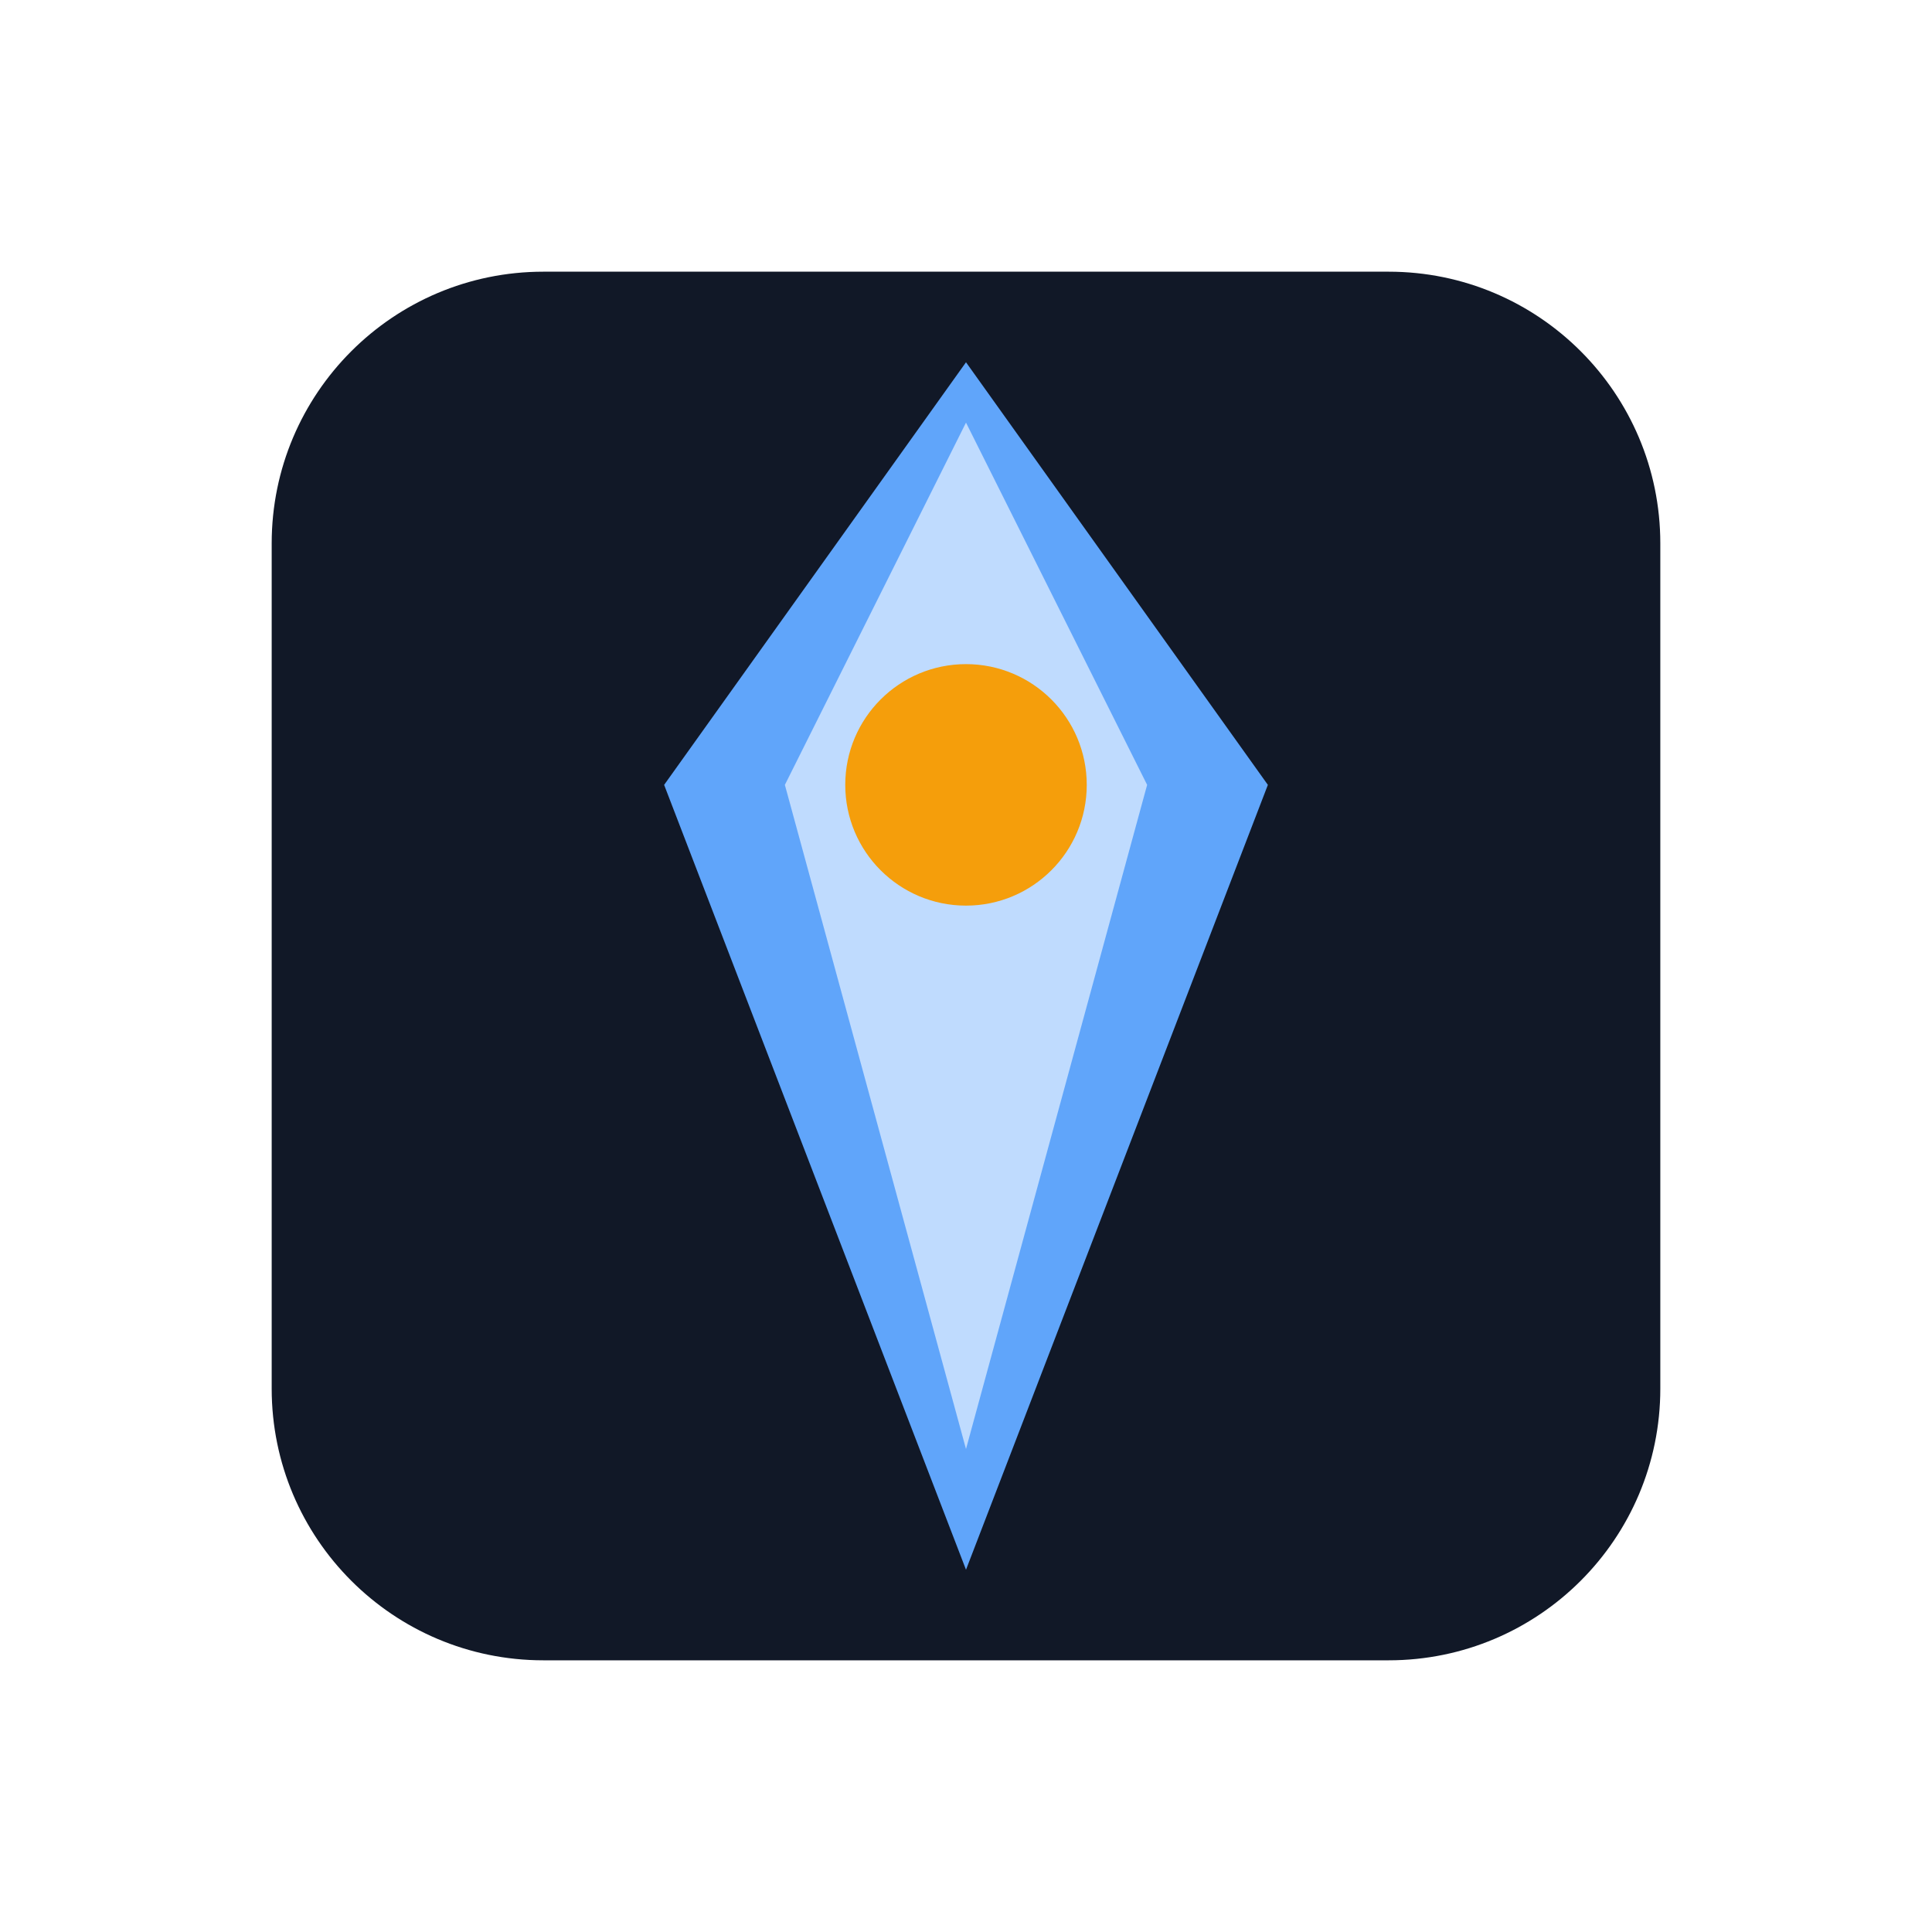
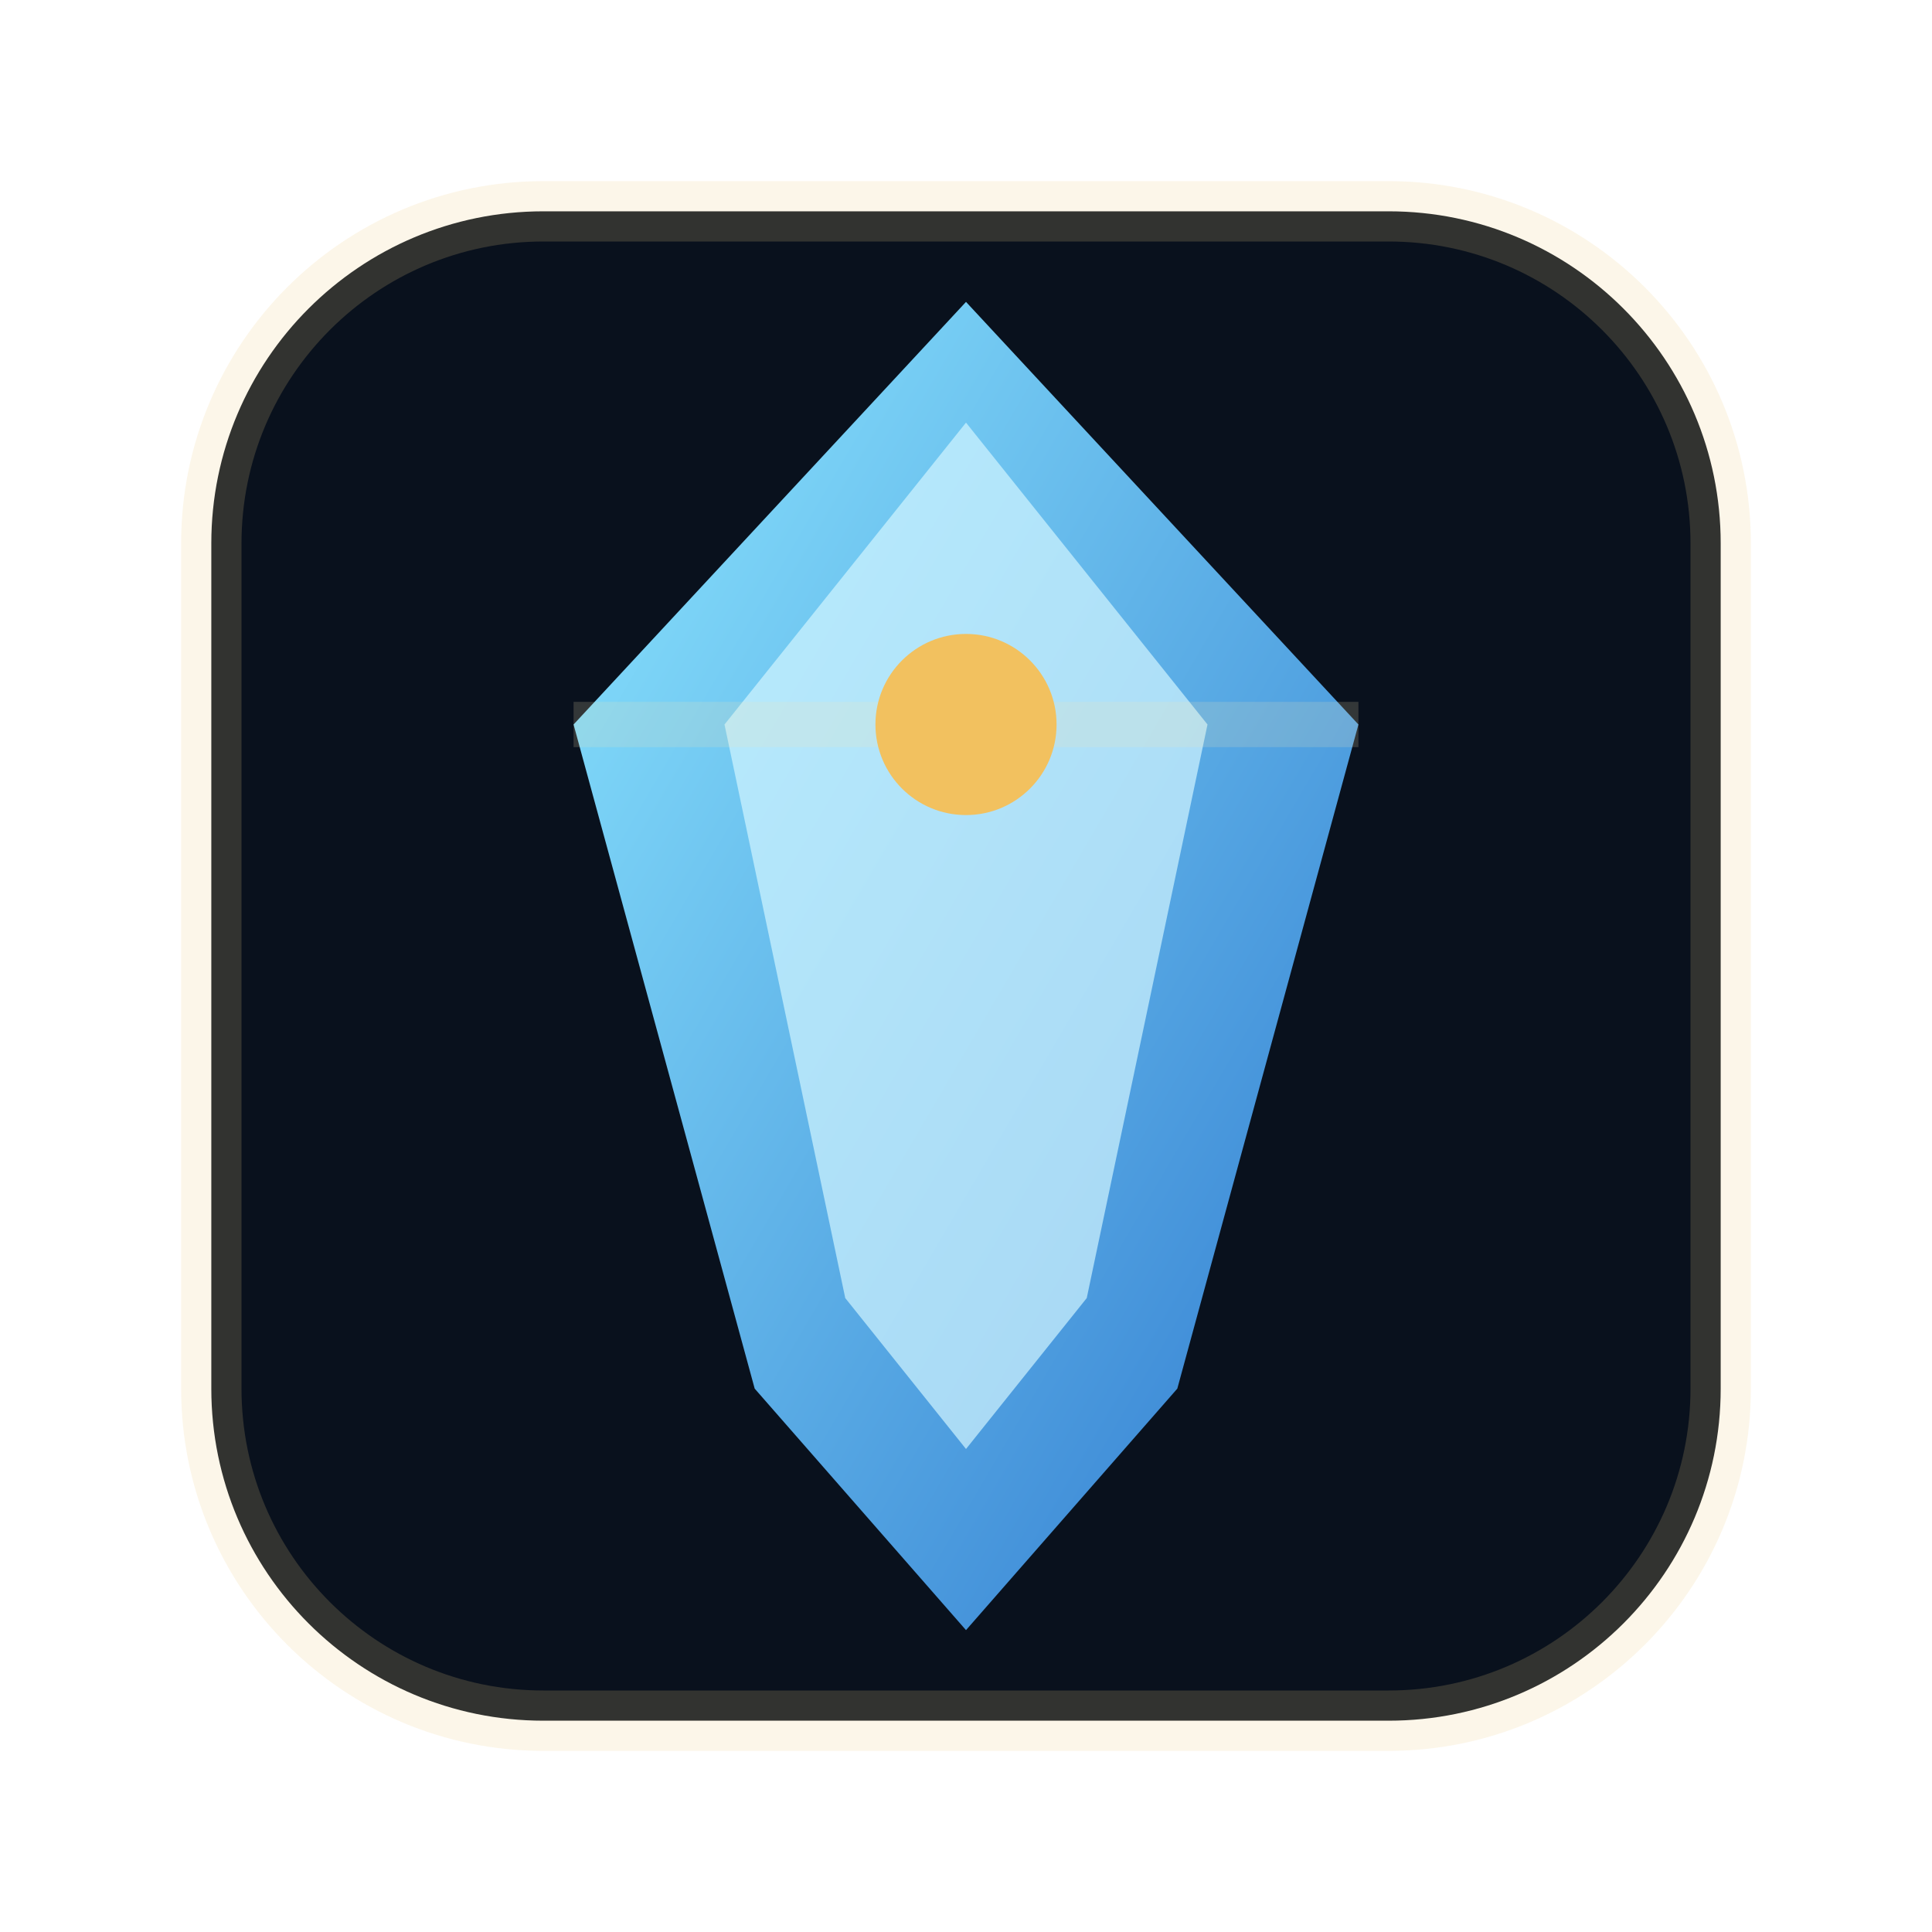
<svg xmlns="http://www.w3.org/2000/svg" viewBox="0 0 128 128">
-   <rect x="18" y="18" width="92" height="92" rx="18" fill="#111827" />
-   <path d="M64 24 84 52 64 104 44 52Z" fill="#60a5fa" />
-   <path d="M64 28 76 52 64 96 52 52Z" fill="#bfdbfe" />
-   <circle cx="64" cy="52" r="8" fill="#f59e0b" />
+   <defs>
+     <linearGradient id="gem" x1="0" y1="0" x2="1" y2="1">
+       <stop offset="0%" stop-color="#8ce7ff" />
+       <stop offset="100%" stop-color="#2f79cf" />
+     </linearGradient>
+   </defs>
+   <rect x="14" y="14" width="100" height="100" rx="22" fill="#09111d" stroke="#f1d18a" stroke-opacity="0.18" stroke-width="4" />
+   <path d="M64 20 90 48 78 92 64 108 50 92 38 48Z" fill="url(#gem)" />
+   <path d="M64 28 80 48 72 86 64 96 56 86 48 48Z" fill="#d2f5ff" fill-opacity="0.70" />
+   <path d="M38 48h52" stroke="#f4e3b2" stroke-opacity="0.18" stroke-width="3" />
+   <circle cx="64" cy="48" r="6" fill="#f2c15f" />
</svg>
